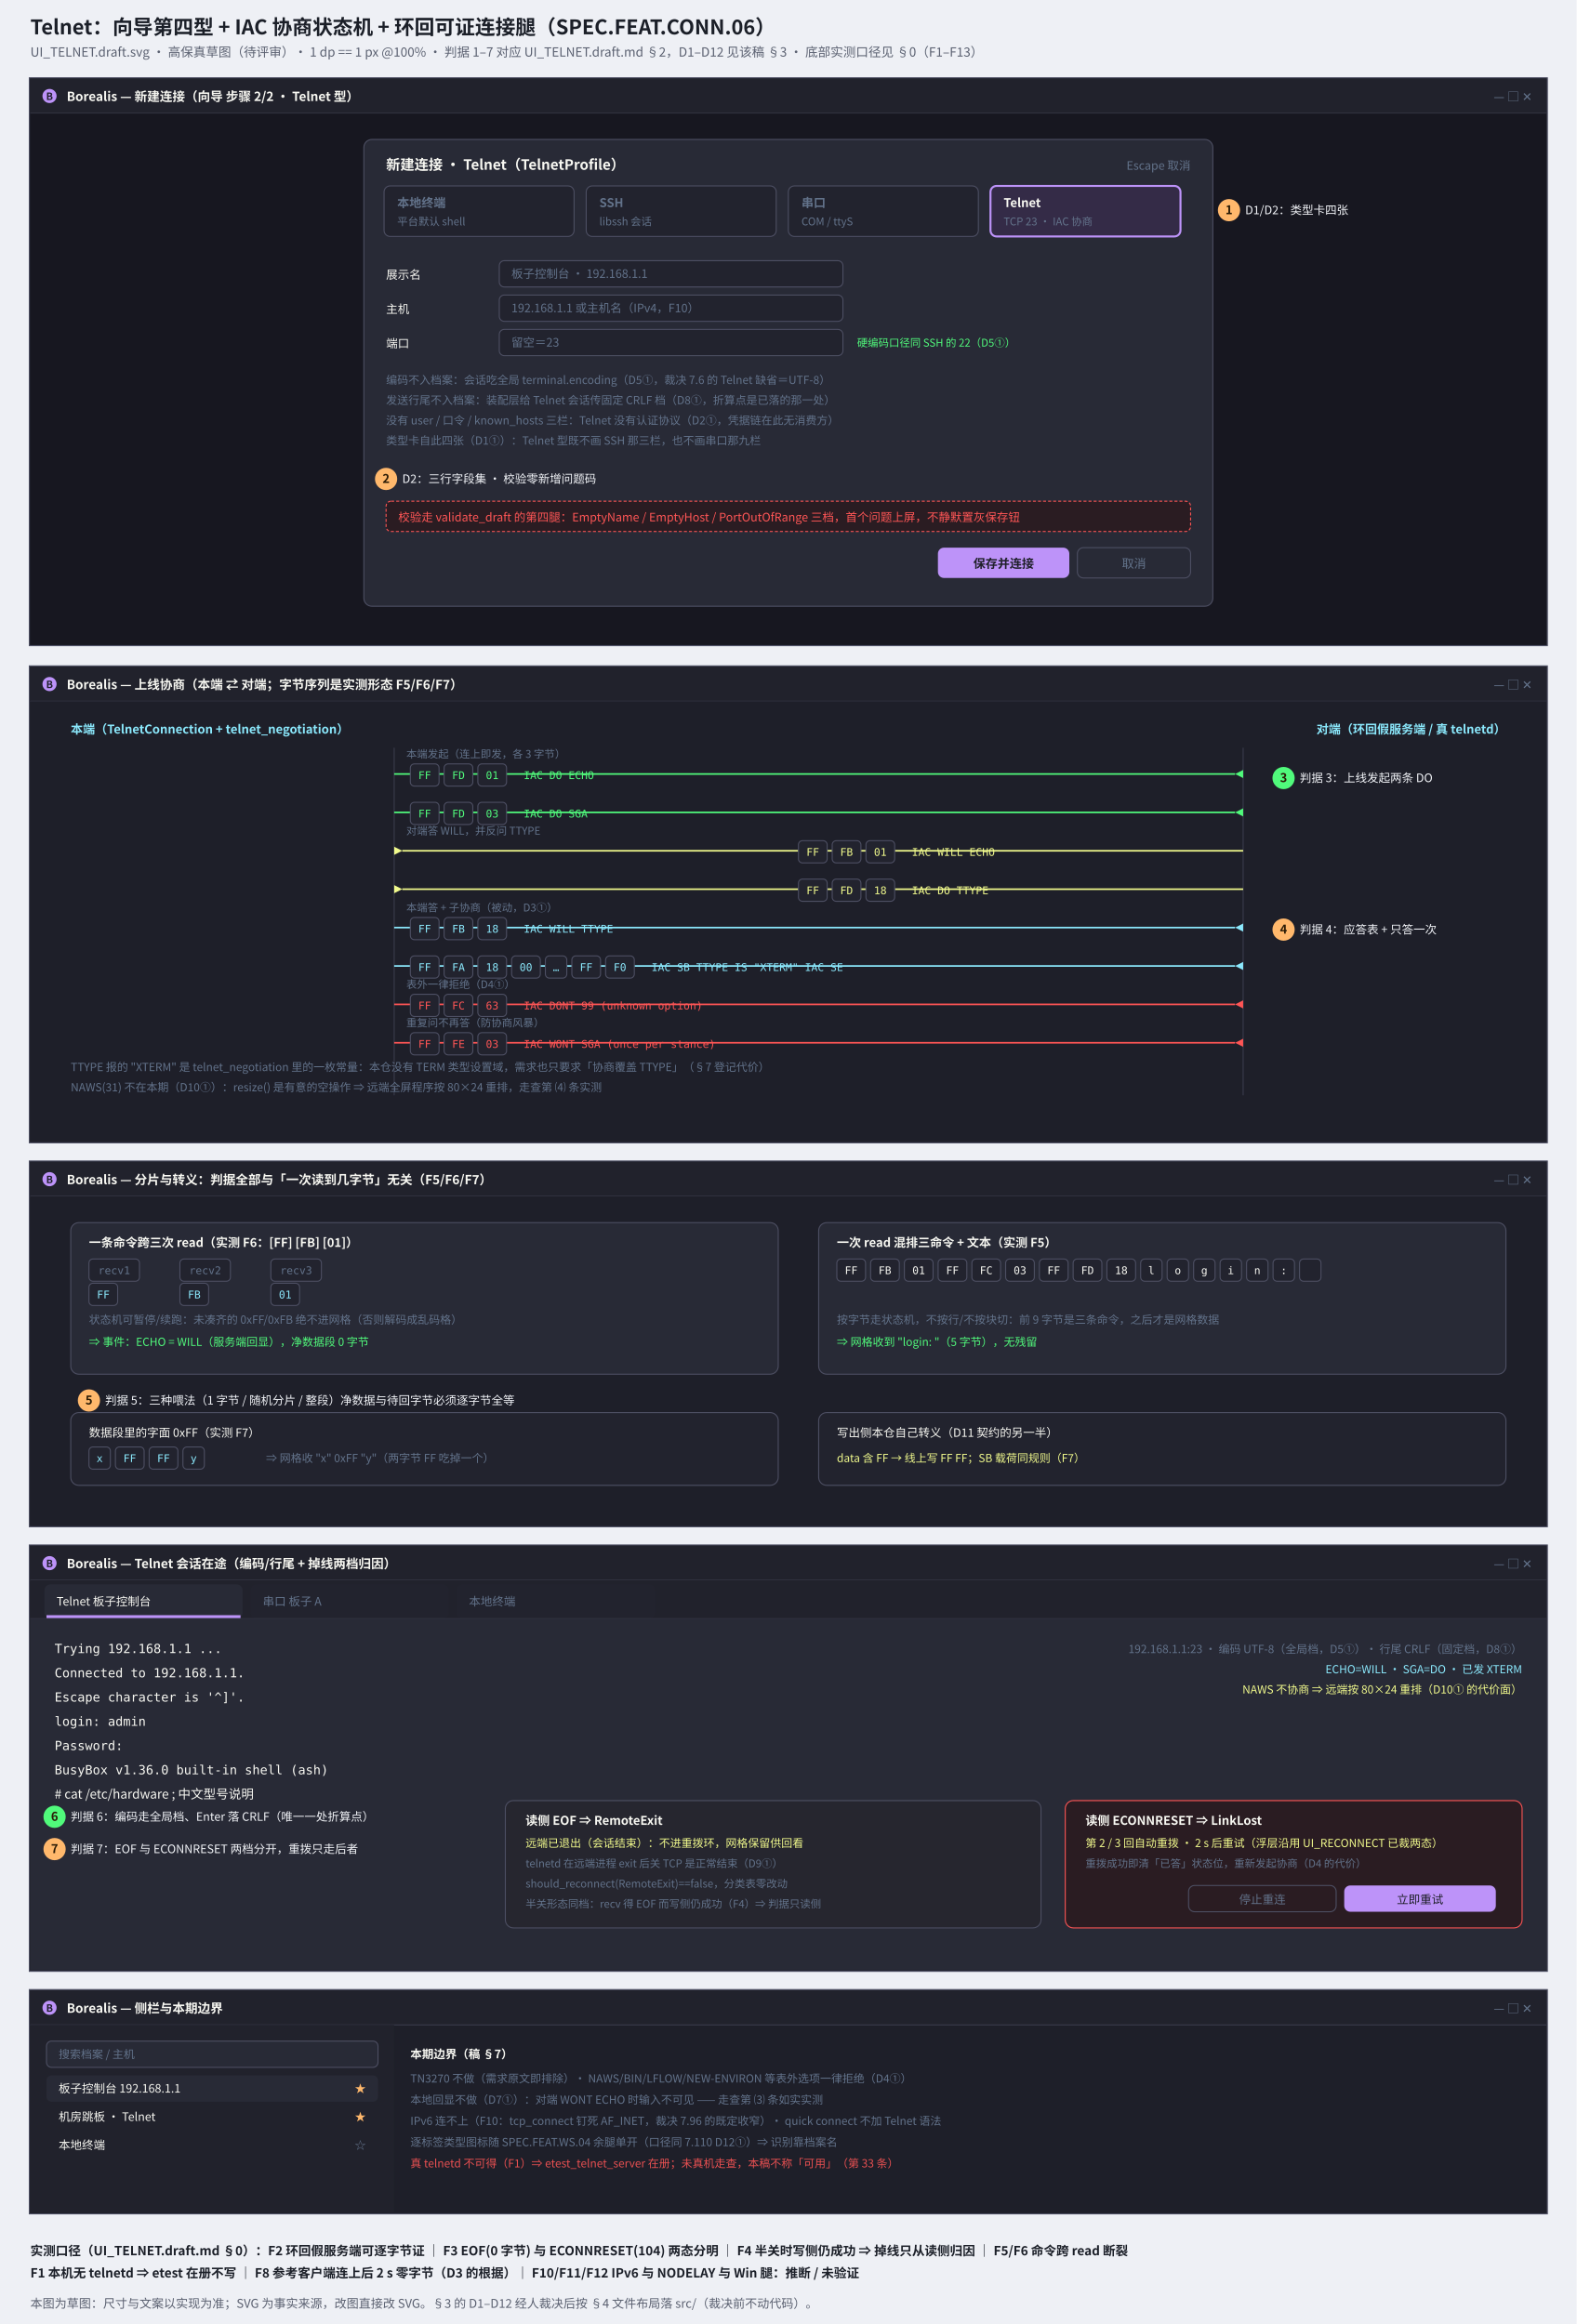
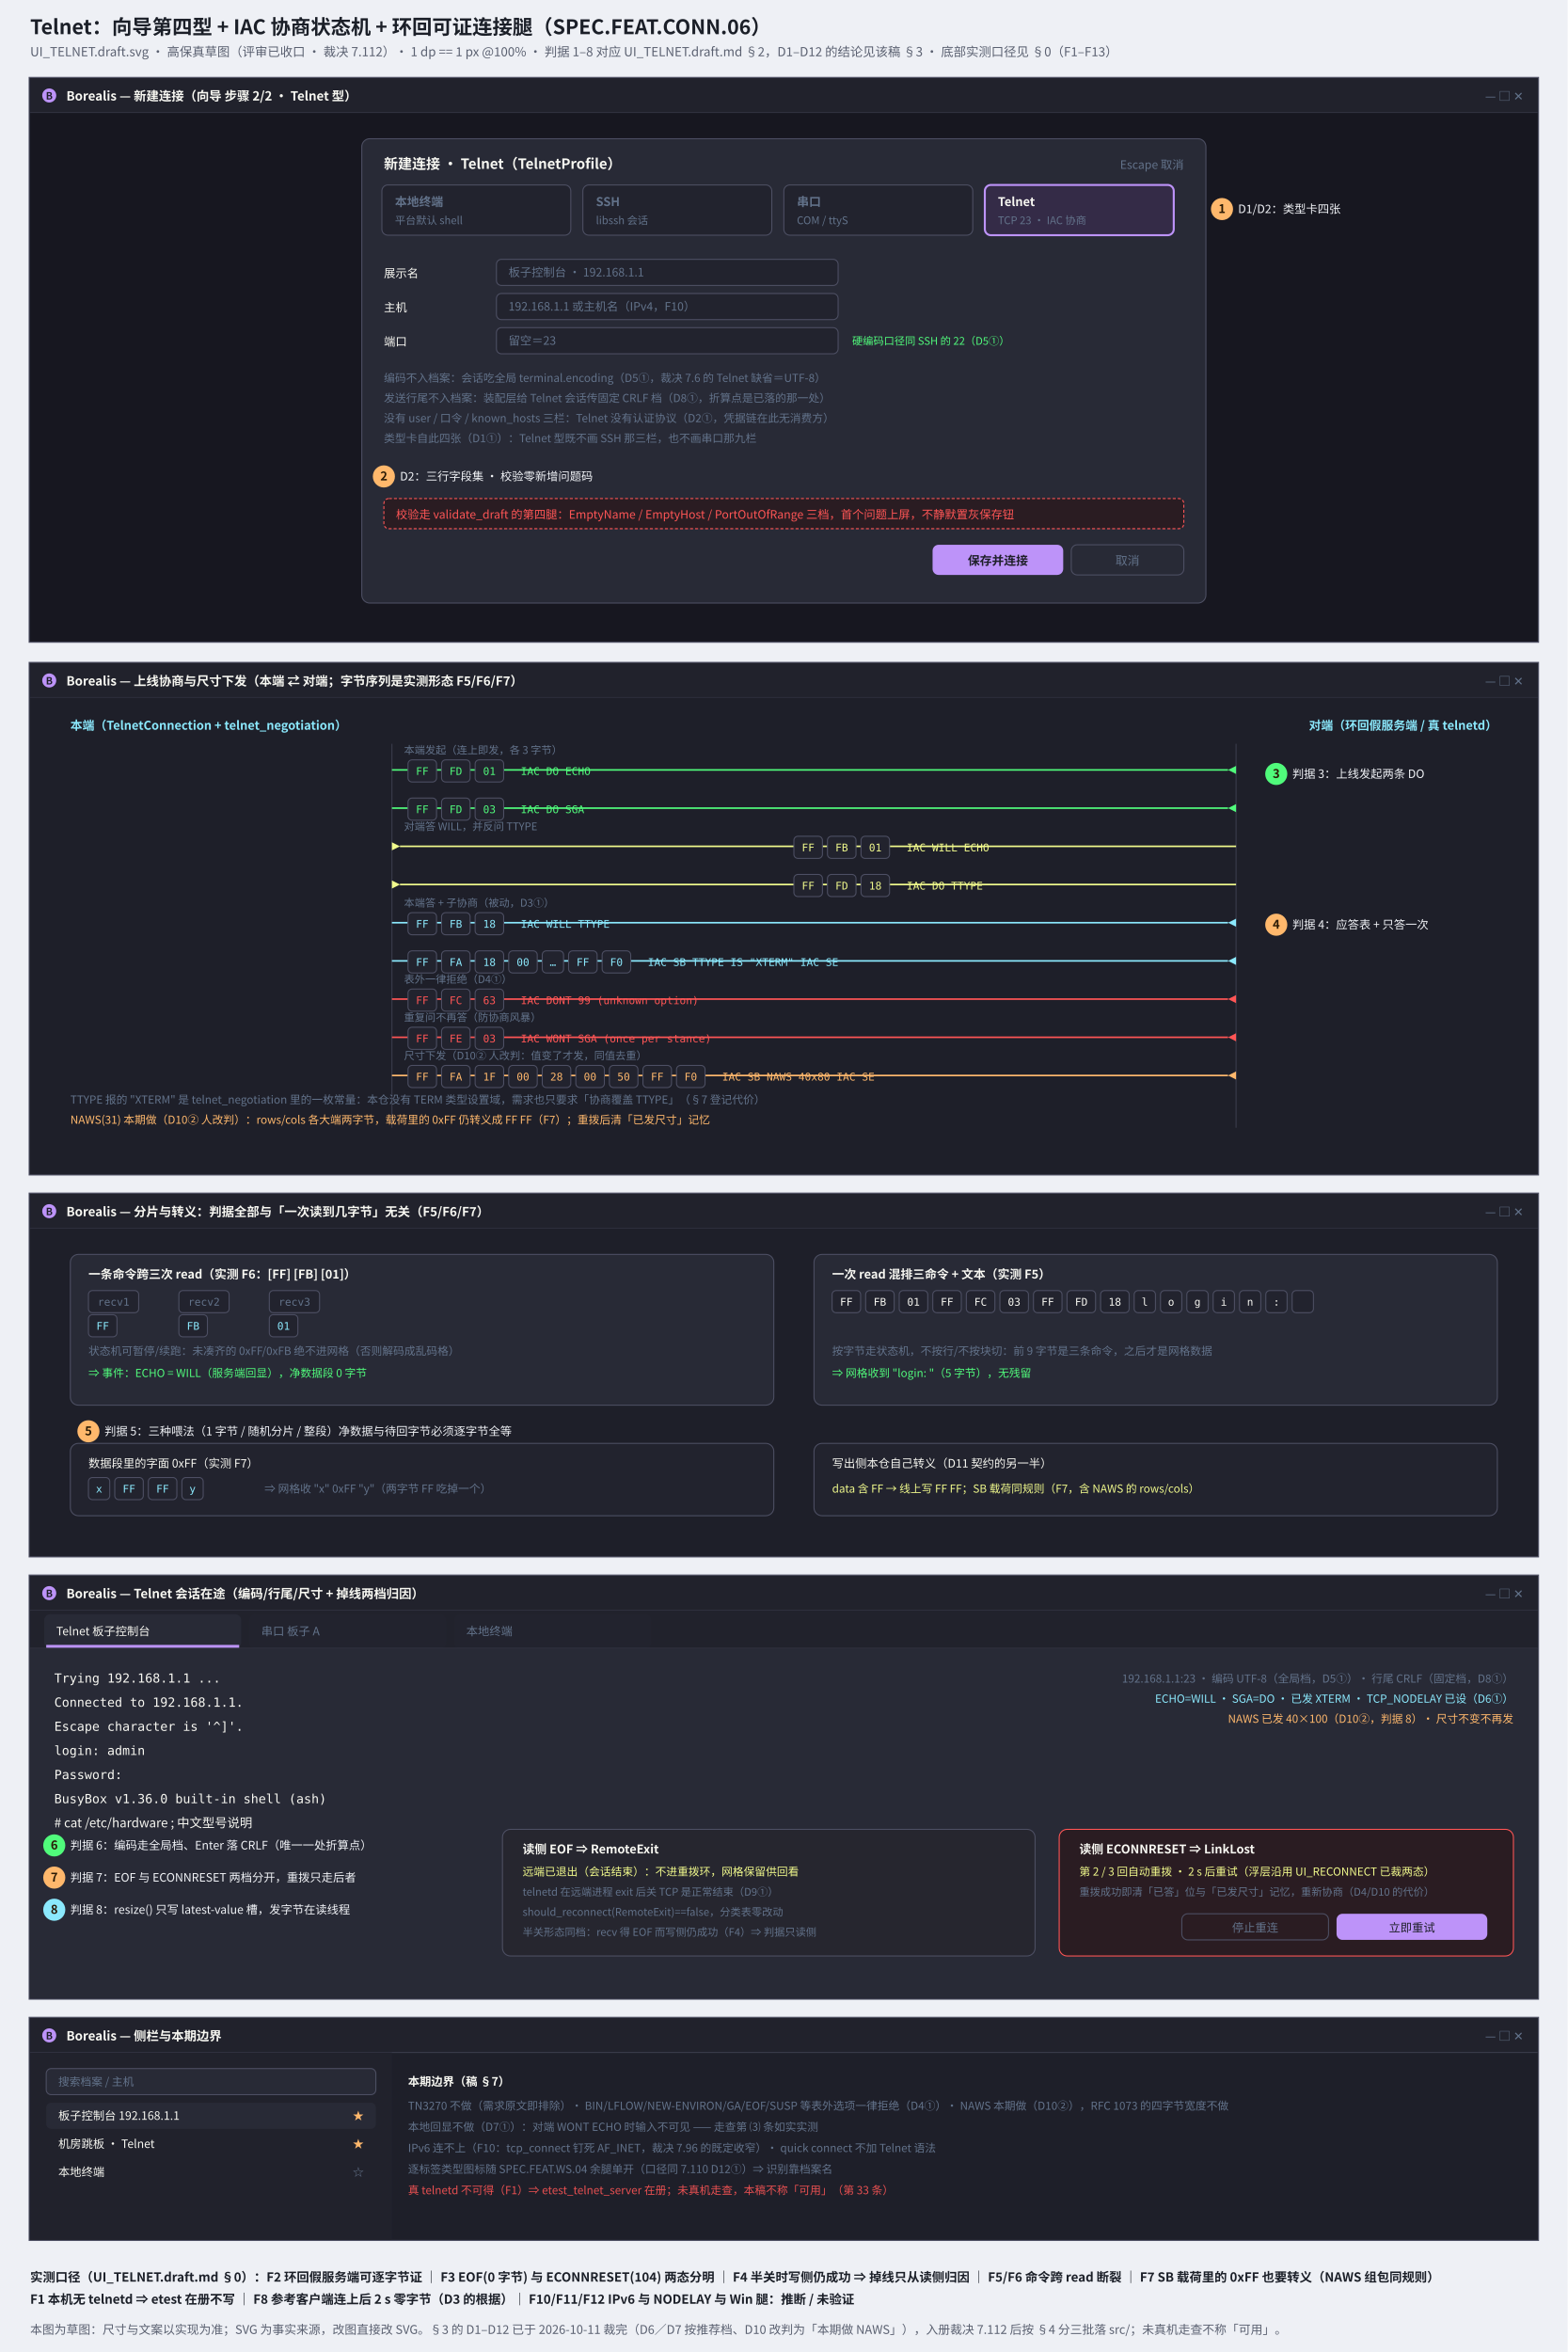
- <svg xmlns="http://www.w3.org/2000/svg" width="1560" height="2300" viewBox="0 0 1560 2300" font-family="'Noto Sans CJK SC',sans-serif">
-   <rect x="0" y="0" width="1560" height="2300" fill="#eef0f5" />
+ <svg xmlns="http://www.w3.org/2000/svg" width="1560" height="2340" viewBox="0 0 1560 2340" font-family="'Noto Sans CJK SC',sans-serif">
+   <rect x="0" y="0" width="1560" height="2340" fill="#eef0f5" />
  <text x="30" y="34" font-size="20" font-weight="700" fill="#1b1f28">Telnet：向导第四型 + IAC 协商状态机 + 环回可证连接腿（SPEC.FEAT.CONN.06）</text>
-   <text x="30" y="56" font-size="12.5" fill="#5a6070">UI_TELNET.draft.svg · 高保真草图（待评审）· 1 dp == 1 px @100% · 判据 1–7 对应 UI_TELNET.draft.md §2，D1–D12 见该稿 §3 · 底部实测口径见 §0（F1–F13）</text>
+   <text x="30" y="56" font-size="12.5" fill="#5a6070">UI_TELNET.draft.svg · 高保真草图（评审已收口 · 裁决 7.112）· 1 dp == 1 px @100% · 判据 1–8 对应 UI_TELNET.draft.md §2，D1–D12 的结论见该稿 §3 · 底部实测口径见 §0（F1–F13）</text>
  <g transform="translate(30,78)">
    <rect x="-1" y="-1" width="1502" height="562" fill="#1E1F29" stroke="#4D4F63" />
    <rect x="0" y="0" width="1500" height="34" fill="#21222C" />
    <circle cx="19" cy="17" r="7" fill="#BD93F9" />
    <text x="19" y="21" font-size="10" fill="#1E1F29" font-weight="700" text-anchor="middle">B</text>
    <text x="36" y="22" font-size="12.5" fill="#F8F8F2" font-weight="600">Borealis — 新建连接（向导 步骤 2/2 · Telnet 型）</text>
    <text x="1486" y="22" font-size="12" fill="#62728A" text-anchor="end">— □ ✕</text>
    <line x1="0" y1="34" x2="1500" y2="34" stroke="#3A3C4C" />
    <rect x="0" y="34" width="1500" height="526" fill="#12131a" opacity="0.6" />
    <rect x="330" y="60" width="840" height="462" rx="8" fill="#282A36" stroke="#4D4F63" />
    <text x="352" y="90" font-size="14" fill="#F8F8F2" font-weight="700">新建连接 · Telnet（TelnetProfile）</text>
    <text x="1148" y="90" font-size="11.5" fill="#62728A" text-anchor="end">Escape 取消</text>
    <rect x="350" y="106" width="188" height="50" rx="6" fill="#22232E" stroke="#4D4F63" stroke-width="1" />
    <text x="363" y="127" font-size="12" fill="#62728A" font-weight="600">本地终端</text>
    <text x="363" y="145" font-size="10.5" fill="#62728A">平台默认 shell</text>
    <rect x="550" y="106" width="188" height="50" rx="6" fill="#22232E" stroke="#4D4F63" stroke-width="1" />
    <text x="563" y="127" font-size="12" fill="#62728A" font-weight="600">SSH</text>
    <text x="563" y="145" font-size="10.5" fill="#62728A">libssh 会话</text>
    <rect x="750" y="106" width="188" height="50" rx="6" fill="#22232E" stroke="#4D4F63" stroke-width="1" />
    <text x="763" y="127" font-size="12" fill="#62728A" font-weight="600">串口</text>
    <text x="763" y="145" font-size="10.5" fill="#62728A">COM / ttyS</text>
    <rect x="950" y="106" width="188" height="50" rx="6" fill="#342B47" stroke="#BD93F9" stroke-width="2" />
    <text x="963" y="127" font-size="12" fill="#F8F8F2" font-weight="600">Telnet</text>
    <text x="963" y="145" font-size="10.5" fill="#62728A">TCP 23 · IAC 协商</text>
    <g transform="translate(1186,130)">
      <circle cx="0" cy="0" r="11" fill="#FFB86C" />
      <text x="0" y="4" font-size="12" fill="#2a1b06" font-weight="700" text-anchor="middle">1</text>
      <text x="16" y="4" font-size="11.5" fill="#f2f4f8">D1/D2：类型卡四张</text>
    </g>
    <g transform="translate(352,180)">
      <text x="0" y="18" font-size="11.5" fill="#F8F8F2">展示名</text>
      <rect x="112" y="0" width="340" height="26" rx="5" fill="#22232E" stroke="#4D4F63" />
      <text x="124" y="17" font-size="11.5" fill="#62728A">板子控制台 · 192.168.1.1</text>
      <text x="0" y="52" font-size="11.5" fill="#F8F8F2">主机</text>
      <rect x="112" y="34" width="340" height="26" rx="5" fill="#22232E" stroke="#4D4F63" />
      <text x="124" y="51" font-size="11.5" fill="#62728A">192.168.1.1 或主机名（IPv4，F10）</text>
      <text x="0" y="86" font-size="11.5" fill="#F8F8F2">端口</text>
      <rect x="112" y="68" width="340" height="26" rx="5" fill="#22232E" stroke="#4D4F63" />
      <text x="124" y="85" font-size="11.5" fill="#62728A">留空＝23</text>
      <text x="466" y="85" font-size="10.5" fill="#50FA7B">硬编码口径同 SSH 的 22（D5①）</text>
      <text x="0" y="122" font-size="11" fill="#62728A">编码不入档案：会话吃全局 terminal.encoding（D5①，裁决 7.6 的 Telnet 缺省＝UTF-8）</text>
      <text x="0" y="142" font-size="11" fill="#62728A">发送行尾不入档案：装配层给 Telnet 会话传固定 CRLF 档（D8①，折算点是已落的那一处）</text>
      <text x="0" y="162" font-size="11" fill="#62728A">没有 user / 口令 / known_hosts 三栏：Telnet 没有认证协议（D2①，凭据链在此无消费方）</text>
      <text x="0" y="182" font-size="11" fill="#62728A">类型卡自此四张（D1①）：Telnet 型既不画 SSH 那三栏，也不画串口那九栏</text>
      <g transform="translate(0,216)">
        <circle cx="0" cy="0" r="11" fill="#FFB86C" />
        <text x="0" y="4" font-size="12" fill="#2a1b06" font-weight="700" text-anchor="middle">2</text>
        <text x="16" y="4" font-size="11.5" fill="#f2f4f8">D2：三行字段集 · 校验零新增问题码</text>
      </g>
    </g>
    <rect x="352" y="418" width="796" height="30" rx="5" fill="#2A1C22" stroke="#FF5555" stroke-dasharray="3 2" />
    <text x="364" y="438" font-size="11.5" fill="#FF5555">校验走 validate_draft 的第四腿：EmptyName / EmptyHost / PortOutOfRange 三档，首个问题上屏，不静默置灰保存钮</text>
    <rect x="898" y="464" width="130" height="30" rx="6" fill="#BD93F9" />
    <text x="963" y="484" font-size="12" fill="#1E1F29" font-weight="700" text-anchor="middle">保存并连接</text>
    <rect x="1036" y="464" width="112" height="30" rx="6" fill="none" stroke="#4D4F63" />
    <text x="1092" y="484" font-size="12" fill="#62728A" text-anchor="middle">取消</text>
  </g>
  <g transform="translate(30,660)">
-     <rect x="-1" y="-1" width="1502" height="472" fill="#1E1F29" stroke="#4D4F63" />
-     <rect x="0" y="0" width="1500" height="34" fill="#21222C" />
-     <circle cx="19" cy="17" r="7" fill="#BD93F9" />
-     <text x="19" y="21" font-size="10" fill="#1E1F29" font-weight="700" text-anchor="middle">B</text>
-     <text x="36" y="22" font-size="12.5" fill="#F8F8F2" font-weight="600">Borealis — 上线协商（本端 ⇄ 对端；字节序列是实测形态 F5/F6/F7）</text>
-     <text x="1486" y="22" font-size="12" fill="#62728A" text-anchor="end">— □ ✕</text>
-     <line x1="0" y1="34" x2="1500" y2="34" stroke="#3A3C4C" />
-     <rect x="0" y="34" width="1500" height="436" fill="#1E1F29" />
+     <rect x="-1" y="-1" width="1502" height="510" fill="#1E1F29" stroke="#4D4F63" />
+     <rect x="0" y="0" width="1500" height="34" fill="#21222C" />
+     <circle cx="19" cy="17" r="7" fill="#BD93F9" />
+     <text x="19" y="21" font-size="10" fill="#1E1F29" font-weight="700" text-anchor="middle">B</text>
+     <text x="36" y="22" font-size="12.5" fill="#F8F8F2" font-weight="600">Borealis — 上线协商与尺寸下发（本端 ⇄ 对端；字节序列是实测形态 F5/F6/F7）</text>
+     <text x="1486" y="22" font-size="12" fill="#62728A" text-anchor="end">— □ ✕</text>
+     <line x1="0" y1="34" x2="1500" y2="34" stroke="#3A3C4C" />
+     <rect x="0" y="34" width="1500" height="474" fill="#1E1F29" />
    <text x="40" y="66" font-size="12" fill="#8BE9FD" font-weight="700">本端（TelnetConnection + telnet_negotiation）</text>
    <text x="1460" y="66" font-size="12" fill="#8BE9FD" font-weight="700" text-anchor="end">对端（环回假服务端 / 真 telnetd）</text>
-     <line x1="360" y1="80" x2="360" y2="424" stroke="#3A3C4C" />
-     <line x1="1200" y1="80" x2="1200" y2="424" stroke="#3A3C4C" />
+     <line x1="360" y1="80" x2="360" y2="462" stroke="#3A3C4C" />
+     <line x1="1200" y1="80" x2="1200" y2="462" stroke="#3A3C4C" />
    <text x="372" y="90" font-size="10.5" fill="#62728A">本端发起（连上即发，各 3 字节）</text>
    <line x1="360" y1="106" x2="1192" y2="106" stroke="#50FA7B" stroke-width="1.6" />
    <path d="M 1192 106 l8 -4 l0 8 z" fill="#50FA7B" />
    <rect x="376" y="96" width="28.4" height="22" rx="4" fill="#22232E" stroke="#4D4F63" />
    <text x="390.2" y="111" font-size="10.5" fill="#50FA7B" text-anchor="middle" font-family="monospace">FF</text>
    <rect x="409.4" y="96" width="28.4" height="22" rx="4" fill="#22232E" stroke="#4D4F63" />
    <text x="423.6" y="111" font-size="10.5" fill="#50FA7B" text-anchor="middle" font-family="monospace">FD</text>
    <rect x="442.8" y="96" width="28.4" height="22" rx="4" fill="#22232E" stroke="#4D4F63" />
    <text x="457" y="111" font-size="10.5" fill="#50FA7B" text-anchor="middle" font-family="monospace">01</text>
    <text x="488.2" y="111" font-size="10.5" fill="#50FA7B" font-family="monospace">IAC DO ECHO</text>
    <line x1="360" y1="144" x2="1192" y2="144" stroke="#50FA7B" stroke-width="1.6" />
    <path d="M 1192 144 l8 -4 l0 8 z" fill="#50FA7B" />
    <rect x="376" y="134" width="28.4" height="22" rx="4" fill="#22232E" stroke="#4D4F63" />
    <text x="390.2" y="149" font-size="10.5" fill="#50FA7B" text-anchor="middle" font-family="monospace">FF</text>
    <rect x="409.4" y="134" width="28.4" height="22" rx="4" fill="#22232E" stroke="#4D4F63" />
    <text x="423.6" y="149" font-size="10.5" fill="#50FA7B" text-anchor="middle" font-family="monospace">FD</text>
    <rect x="442.8" y="134" width="28.4" height="22" rx="4" fill="#22232E" stroke="#4D4F63" />
    <text x="457" y="149" font-size="10.5" fill="#50FA7B" text-anchor="middle" font-family="monospace">03</text>
    <text x="488.2" y="149" font-size="10.5" fill="#50FA7B" font-family="monospace">IAC DO SGA</text>
    <text x="372" y="166" font-size="10.5" fill="#62728A">对端答 WILL，并反问 TTYPE</text>
    <line x1="1200" y1="182" x2="368" y2="182" stroke="#F1FA8C" stroke-width="1.6" />
    <path d="M 368 182 l-8 -4 l0 8 z" fill="#F1FA8C" />
    <rect x="760" y="172" width="28.4" height="22" rx="4" fill="#22232E" stroke="#4D4F63" />
    <text x="774.2" y="187" font-size="10.5" fill="#F1FA8C" text-anchor="middle" font-family="monospace">FF</text>
    <rect x="793.4" y="172" width="28.4" height="22" rx="4" fill="#22232E" stroke="#4D4F63" />
    <text x="807.6" y="187" font-size="10.5" fill="#F1FA8C" text-anchor="middle" font-family="monospace">FB</text>
    <rect x="826.8" y="172" width="28.4" height="22" rx="4" fill="#22232E" stroke="#4D4F63" />
    <text x="841.0" y="187" font-size="10.5" fill="#F1FA8C" text-anchor="middle" font-family="monospace">01</text>
    <text x="872.2" y="187" font-size="10.5" fill="#F1FA8C" font-family="monospace">IAC WILL ECHO</text>
    <line x1="1200" y1="220" x2="368" y2="220" stroke="#F1FA8C" stroke-width="1.6" />
    <path d="M 368 220 l-8 -4 l0 8 z" fill="#F1FA8C" />
    <rect x="760" y="210" width="28.4" height="22" rx="4" fill="#22232E" stroke="#4D4F63" />
    <text x="774.2" y="225" font-size="10.5" fill="#F1FA8C" text-anchor="middle" font-family="monospace">FF</text>
    <rect x="793.4" y="210" width="28.4" height="22" rx="4" fill="#22232E" stroke="#4D4F63" />
    <text x="807.6" y="225" font-size="10.5" fill="#F1FA8C" text-anchor="middle" font-family="monospace">FD</text>
    <rect x="826.8" y="210" width="28.4" height="22" rx="4" fill="#22232E" stroke="#4D4F63" />
    <text x="841.0" y="225" font-size="10.5" fill="#F1FA8C" text-anchor="middle" font-family="monospace">18</text>
    <text x="872.2" y="225" font-size="10.5" fill="#F1FA8C" font-family="monospace">IAC DO TTYPE</text>
    <text x="372" y="242" font-size="10.5" fill="#62728A">本端答 + 子协商（被动，D3①）</text>
    <line x1="360" y1="258" x2="1192" y2="258" stroke="#8BE9FD" stroke-width="1.6" />
    <path d="M 1192 258 l8 -4 l0 8 z" fill="#8BE9FD" />
    <rect x="376" y="248" width="28.4" height="22" rx="4" fill="#22232E" stroke="#4D4F63" />
    <text x="390.2" y="263" font-size="10.5" fill="#8BE9FD" text-anchor="middle" font-family="monospace">FF</text>
    <rect x="409.4" y="248" width="28.4" height="22" rx="4" fill="#22232E" stroke="#4D4F63" />
    <text x="423.6" y="263" font-size="10.5" fill="#8BE9FD" text-anchor="middle" font-family="monospace">FB</text>
    <rect x="442.8" y="248" width="28.4" height="22" rx="4" fill="#22232E" stroke="#4D4F63" />
    <text x="457" y="263" font-size="10.5" fill="#8BE9FD" text-anchor="middle" font-family="monospace">18</text>
    <text x="488.2" y="263" font-size="10.5" fill="#8BE9FD" font-family="monospace">IAC WILL TTYPE</text>
    <line x1="360" y1="296" x2="1192" y2="296" stroke="#8BE9FD" stroke-width="1.6" />
    <path d="M 1192 296 l8 -4 l0 8 z" fill="#8BE9FD" />
    <rect x="376" y="286" width="28.4" height="22" rx="4" fill="#22232E" stroke="#4D4F63" />
    <text x="390.2" y="301" font-size="10.5" fill="#8BE9FD" text-anchor="middle" font-family="monospace">FF</text>
    <rect x="409.4" y="286" width="28.4" height="22" rx="4" fill="#22232E" stroke="#4D4F63" />
    <text x="423.6" y="301" font-size="10.5" fill="#8BE9FD" text-anchor="middle" font-family="monospace">FA</text>
    <rect x="442.8" y="286" width="28.4" height="22" rx="4" fill="#22232E" stroke="#4D4F63" />
    <text x="457" y="301" font-size="10.5" fill="#8BE9FD" text-anchor="middle" font-family="monospace">18</text>
    <rect x="476.2" y="286" width="28.4" height="22" rx="4" fill="#22232E" stroke="#4D4F63" />
    <text x="490.4" y="301" font-size="10.5" fill="#8BE9FD" text-anchor="middle" font-family="monospace">00</text>
    <rect x="509.6" y="286" width="21.2" height="22" rx="4" fill="#22232E" stroke="#4D4F63" />
    <text x="520.2" y="301" font-size="10.5" fill="#8BE9FD" text-anchor="middle" font-family="monospace">…</text>
    <rect x="535.8" y="286" width="28.4" height="22" rx="4" fill="#22232E" stroke="#4D4F63" />
    <text x="550.0" y="301" font-size="10.5" fill="#8BE9FD" text-anchor="middle" font-family="monospace">FF</text>
    <rect x="569.2" y="286" width="28.4" height="22" rx="4" fill="#22232E" stroke="#4D4F63" />
    <text x="583.4" y="301" font-size="10.5" fill="#8BE9FD" text-anchor="middle" font-family="monospace">F0</text>
    <text x="614.6" y="301" font-size="10.5" fill="#8BE9FD" font-family="monospace">IAC SB TTYPE IS "XTERM" IAC SE</text>
    <text x="372" y="318" font-size="10.5" fill="#62728A">表外一律拒绝（D4①）</text>
    <line x1="360" y1="334" x2="1192" y2="334" stroke="#FF5555" stroke-width="1.6" />
    <path d="M 1192 334 l8 -4 l0 8 z" fill="#FF5555" />
    <rect x="376" y="324" width="28.4" height="22" rx="4" fill="#22232E" stroke="#4D4F63" />
    <text x="390.2" y="339" font-size="10.5" fill="#FF5555" text-anchor="middle" font-family="monospace">FF</text>
    <rect x="409.4" y="324" width="28.4" height="22" rx="4" fill="#22232E" stroke="#4D4F63" />
    <text x="423.6" y="339" font-size="10.5" fill="#FF5555" text-anchor="middle" font-family="monospace">FC</text>
    <rect x="442.8" y="324" width="28.4" height="22" rx="4" fill="#22232E" stroke="#4D4F63" />
    <text x="457" y="339" font-size="10.5" fill="#FF5555" text-anchor="middle" font-family="monospace">63</text>
    <text x="488.2" y="339" font-size="10.5" fill="#FF5555" font-family="monospace">IAC DONT 99 (unknown option)</text>
    <text x="372" y="356" font-size="10.5" fill="#62728A">重复问不再答（防协商风暴）</text>
    <line x1="360" y1="372" x2="1192" y2="372" stroke="#FF5555" stroke-width="1.6" />
    <path d="M 1192 372 l8 -4 l0 8 z" fill="#FF5555" />
    <rect x="376" y="362" width="28.4" height="22" rx="4" fill="#22232E" stroke="#4D4F63" />
    <text x="390.2" y="377" font-size="10.5" fill="#FF5555" text-anchor="middle" font-family="monospace">FF</text>
    <rect x="409.4" y="362" width="28.4" height="22" rx="4" fill="#22232E" stroke="#4D4F63" />
    <text x="423.6" y="377" font-size="10.5" fill="#FF5555" text-anchor="middle" font-family="monospace">FE</text>
    <rect x="442.8" y="362" width="28.4" height="22" rx="4" fill="#22232E" stroke="#4D4F63" />
    <text x="457" y="377" font-size="10.5" fill="#FF5555" text-anchor="middle" font-family="monospace">03</text>
    <text x="488.2" y="377" font-size="10.5" fill="#FF5555" font-family="monospace">IAC WONT SGA (once per stance)</text>
-     <text x="40" y="400" font-size="11" fill="#62728A">TTYPE 报的 "XTERM" 是 telnet_negotiation 里的一枚常量：本仓没有 TERM 类型设置域，需求也只要求「协商覆盖 TTYPE」（§7 登记代价）</text>
-     <text x="40" y="420" font-size="11" fill="#62728A">NAWS(31) 不在本期（D10①）：resize() 是有意的空操作 ⇒ 远端全屏程序按 80×24 重排，走查第 ⑷ 条实测</text>
+     <text x="372" y="394" font-size="10.5" fill="#62728A">尺寸下发（D10② 人改判：值变了才发，同值去重）</text>
+     <line x1="360" y1="410" x2="1192" y2="410" stroke="#FFB86C" stroke-width="1.6" />
+     <path d="M 1192 410 l8 -4 l0 8 z" fill="#FFB86C" />
+     <rect x="376" y="400" width="28.4" height="22" rx="4" fill="#22232E" stroke="#4D4F63" />
+     <text x="390.2" y="415" font-size="10.5" fill="#FFB86C" text-anchor="middle" font-family="monospace">FF</text>
+     <rect x="409.4" y="400" width="28.4" height="22" rx="4" fill="#22232E" stroke="#4D4F63" />
+     <text x="423.6" y="415" font-size="10.5" fill="#FFB86C" text-anchor="middle" font-family="monospace">FA</text>
+     <rect x="442.8" y="400" width="28.4" height="22" rx="4" fill="#22232E" stroke="#4D4F63" />
+     <text x="457" y="415" font-size="10.5" fill="#FFB86C" text-anchor="middle" font-family="monospace">1F</text>
+     <rect x="476.2" y="400" width="28.4" height="22" rx="4" fill="#22232E" stroke="#4D4F63" />
+     <text x="490.4" y="415" font-size="10.5" fill="#FFB86C" text-anchor="middle" font-family="monospace">00</text>
+     <rect x="509.6" y="400" width="28.4" height="22" rx="4" fill="#22232E" stroke="#4D4F63" />
+     <text x="523.8" y="415" font-size="10.5" fill="#FFB86C" text-anchor="middle" font-family="monospace">28</text>
+     <rect x="543" y="400" width="28.4" height="22" rx="4" fill="#22232E" stroke="#4D4F63" />
+     <text x="557.2" y="415" font-size="10.5" fill="#FFB86C" text-anchor="middle" font-family="monospace">00</text>
+     <rect x="576.4" y="400" width="28.4" height="22" rx="4" fill="#22232E" stroke="#4D4F63" />
+     <text x="590.6" y="415" font-size="10.5" fill="#FFB86C" text-anchor="middle" font-family="monospace">50</text>
+     <rect x="609.8" y="400" width="28.4" height="22" rx="4" fill="#22232E" stroke="#4D4F63" />
+     <text x="624" y="415" font-size="10.5" fill="#FFB86C" text-anchor="middle" font-family="monospace">FF</text>
+     <rect x="643.2" y="400" width="28.4" height="22" rx="4" fill="#22232E" stroke="#4D4F63" />
+     <text x="657.4" y="415" font-size="10.5" fill="#FFB86C" text-anchor="middle" font-family="monospace">F0</text>
+     <text x="688.6" y="415" font-size="10.5" fill="#FFB86C" font-family="monospace">IAC SB NAWS 40x80 IAC SE</text>
+     <text x="40" y="438" font-size="11" fill="#62728A">TTYPE 报的 "XTERM" 是 telnet_negotiation 里的一枚常量：本仓没有 TERM 类型设置域，需求也只要求「协商覆盖 TTYPE」（§7 登记代价）</text>
+     <text x="40" y="458" font-size="11" fill="#FFB86C">NAWS(31) 本期做（D10② 人改判）：rows/cols 各大端两字节，载荷里的 0xFF 仍转义成 FF FF（F7）；重拨后清「已发尺寸」记忆</text>
    <g transform="translate(1240,110)">
      <circle cx="0" cy="0" r="11" fill="#50FA7B" />
      <text x="0" y="4" font-size="12" fill="#2a1b06" font-weight="700" text-anchor="middle">3</text>
      <text x="16" y="4" font-size="11.5" fill="#f2f4f8">判据 3：上线发起两条 DO</text>
    </g>
    <g transform="translate(1240,260)">
      <circle cx="0" cy="0" r="11" fill="#FFB86C" />
      <text x="0" y="4" font-size="12" fill="#2a1b06" font-weight="700" text-anchor="middle">4</text>
      <text x="16" y="4" font-size="11.5" fill="#f2f4f8">判据 4：应答表 + 只答一次</text>
    </g>
  </g>
-   <g transform="translate(30,1150)">
+   <g transform="translate(30,1188)">
    <rect x="-1" y="-1" width="1502" height="362" fill="#1E1F29" stroke="#4D4F63" />
    <rect x="0" y="0" width="1500" height="34" fill="#21222C" />
    <circle cx="19" cy="17" r="7" fill="#BD93F9" />
    <text x="19" y="21" font-size="10" fill="#1E1F29" font-weight="700" text-anchor="middle">B</text>
    <text x="36" y="22" font-size="12.5" fill="#F8F8F2" font-weight="600">Borealis — 分片与转义：判据全部与「一次读到几字节」无关（F5/F6/F7）</text>
    <text x="1486" y="22" font-size="12" fill="#62728A" text-anchor="end">— □ ✕</text>
    <line x1="0" y1="34" x2="1500" y2="34" stroke="#3A3C4C" />
    <rect x="0" y="34" width="1500" height="326" fill="#1E1F29" />
    <rect x="40" y="60" width="700" height="150" rx="8" fill="#282A36" stroke="#4D4F63" />
    <text x="58" y="84" font-size="12" fill="#F8F8F2" font-weight="700">一条命令跨三次 read（实测 F6：[FF] [FB] [01]）</text>
    <rect x="58" y="96" width="50.0" height="22" rx="4" fill="#22232E" stroke="#4D4F63" />
    <text x="83.0" y="111" font-size="10.5" fill="#62728A" text-anchor="middle" font-family="monospace">recv1</text>
    <rect x="58" y="120" width="28.4" height="22" rx="4" fill="#22232E" stroke="#4D4F63" />
    <text x="72.2" y="135" font-size="10.5" fill="#8BE9FD" text-anchor="middle" font-family="monospace">FF</text>
    <rect x="148" y="96" width="50.0" height="22" rx="4" fill="#22232E" stroke="#4D4F63" />
    <text x="173.0" y="111" font-size="10.5" fill="#62728A" text-anchor="middle" font-family="monospace">recv2</text>
    <rect x="148" y="120" width="28.4" height="22" rx="4" fill="#22232E" stroke="#4D4F63" />
    <text x="162.2" y="135" font-size="10.5" fill="#8BE9FD" text-anchor="middle" font-family="monospace">FB</text>
    <rect x="238" y="96" width="50.0" height="22" rx="4" fill="#22232E" stroke="#4D4F63" />
    <text x="263.0" y="111" font-size="10.5" fill="#62728A" text-anchor="middle" font-family="monospace">recv3</text>
    <rect x="238" y="120" width="28.4" height="22" rx="4" fill="#22232E" stroke="#4D4F63" />
    <text x="252.2" y="135" font-size="10.5" fill="#8BE9FD" text-anchor="middle" font-family="monospace">01</text>
    <text x="58" y="160" font-size="11" fill="#62728A">状态机可暂停/续跑：未凑齐的 0xFF/0xFB 绝不进网格（否则解码成乱码格）</text>
    <text x="58" y="182" font-size="11" fill="#50FA7B">⇒ 事件：ECHO = WILL（服务端回显），净数据段 0 字节</text>
    <rect x="780" y="60" width="680" height="150" rx="8" fill="#282A36" stroke="#4D4F63" />
    <text x="798" y="84" font-size="12" fill="#F8F8F2" font-weight="700">一次 read 混排三命令 + 文本（实测 F5）</text>
    <rect x="798" y="96" width="28.4" height="22" rx="4" fill="#22232E" stroke="#4D4F63" />
    <text x="812.2" y="111" font-size="10.5" fill="#F8F8F2" text-anchor="middle" font-family="monospace">FF</text>
    <rect x="831.4" y="96" width="28.4" height="22" rx="4" fill="#22232E" stroke="#4D4F63" />
    <text x="845.6" y="111" font-size="10.5" fill="#F8F8F2" text-anchor="middle" font-family="monospace">FB</text>
    <rect x="864.8" y="96" width="28.4" height="22" rx="4" fill="#22232E" stroke="#4D4F63" />
    <text x="879.0" y="111" font-size="10.5" fill="#F8F8F2" text-anchor="middle" font-family="monospace">01</text>
    <rect x="898.2" y="96" width="28.4" height="22" rx="4" fill="#22232E" stroke="#4D4F63" />
    <text x="912.4" y="111" font-size="10.5" fill="#F8F8F2" text-anchor="middle" font-family="monospace">FF</text>
    <rect x="931.6" y="96" width="28.4" height="22" rx="4" fill="#22232E" stroke="#4D4F63" />
    <text x="945.8" y="111" font-size="10.5" fill="#F8F8F2" text-anchor="middle" font-family="monospace">FC</text>
    <rect x="965" y="96" width="28.4" height="22" rx="4" fill="#22232E" stroke="#4D4F63" />
    <text x="979.2" y="111" font-size="10.5" fill="#F8F8F2" text-anchor="middle" font-family="monospace">03</text>
    <rect x="998.4" y="96" width="28.4" height="22" rx="4" fill="#22232E" stroke="#4D4F63" />
    <text x="1012.6" y="111" font-size="10.5" fill="#F8F8F2" text-anchor="middle" font-family="monospace">FF</text>
    <rect x="1031.8" y="96" width="28.4" height="22" rx="4" fill="#22232E" stroke="#4D4F63" />
    <text x="1046.0" y="111" font-size="10.5" fill="#F8F8F2" text-anchor="middle" font-family="monospace">FD</text>
    <rect x="1065.2" y="96" width="28.4" height="22" rx="4" fill="#22232E" stroke="#4D4F63" />
    <text x="1079.4" y="111" font-size="10.5" fill="#F8F8F2" text-anchor="middle" font-family="monospace">18</text>
    <rect x="1098.6" y="96" width="21.2" height="22" rx="4" fill="#22232E" stroke="#4D4F63" />
    <text x="1109.2" y="111" font-size="10.5" fill="#F8F8F2" text-anchor="middle" font-family="monospace">l</text>
    <rect x="1124.8" y="96" width="21.2" height="22" rx="4" fill="#22232E" stroke="#4D4F63" />
    <text x="1135.4" y="111" font-size="10.5" fill="#F8F8F2" text-anchor="middle" font-family="monospace">o</text>
    <rect x="1151" y="96" width="21.2" height="22" rx="4" fill="#22232E" stroke="#4D4F63" />
    <text x="1161.6" y="111" font-size="10.5" fill="#F8F8F2" text-anchor="middle" font-family="monospace">g</text>
    <rect x="1177.2" y="96" width="21.2" height="22" rx="4" fill="#22232E" stroke="#4D4F63" />
    <text x="1187.8" y="111" font-size="10.5" fill="#F8F8F2" text-anchor="middle" font-family="monospace">i</text>
    <rect x="1203.4" y="96" width="21.2" height="22" rx="4" fill="#22232E" stroke="#4D4F63" />
    <text x="1214" y="111" font-size="10.5" fill="#F8F8F2" text-anchor="middle" font-family="monospace">n</text>
    <rect x="1229.6" y="96" width="21.2" height="22" rx="4" fill="#22232E" stroke="#4D4F63" />
    <text x="1240.2" y="111" font-size="10.5" fill="#F8F8F2" text-anchor="middle" font-family="monospace">:</text>
    <rect x="1255.8" y="96" width="21.2" height="22" rx="4" fill="#22232E" stroke="#4D4F63" />
    <text x="1266.4" y="111" font-size="10.5" fill="#F8F8F2" text-anchor="middle" font-family="monospace"> </text>
    <text x="798" y="160" font-size="11" fill="#62728A">按字节走状态机，不按行/不按块切：前 9 字节是三条命令，之后才是网格数据</text>
    <text x="798" y="182" font-size="11" fill="#50FA7B">⇒ 网格收到 "login: "（5 字节），无残留</text>
    <g transform="translate(58,236)">
      <circle cx="0" cy="0" r="11" fill="#FFB86C" />
      <text x="0" y="4" font-size="12" fill="#2a1b06" font-weight="700" text-anchor="middle">5</text>
      <text x="16" y="4" font-size="11.5" fill="#f2f4f8">判据 5：三种喂法（1 字节 / 随机分片 / 整段）净数据与待回字节必须逐字节全等</text>
    </g>
    <rect x="40" y="248" width="700" height="72" rx="8" fill="#22232E" stroke="#4D4F63" />
    <text x="58" y="272" font-size="11.5" fill="#F8F8F2">数据段里的字面 0xFF（实测 F7）</text>
    <rect x="58" y="282" width="21.2" height="22" rx="4" fill="#22232E" stroke="#4D4F63" />
    <text x="68.6" y="297" font-size="10.5" fill="#8BE9FD" text-anchor="middle" font-family="monospace">x</text>
    <rect x="84.2" y="282" width="28.4" height="22" rx="4" fill="#22232E" stroke="#4D4F63" />
    <text x="98.4" y="297" font-size="10.5" fill="#8BE9FD" text-anchor="middle" font-family="monospace">FF</text>
    <rect x="117.6" y="282" width="28.4" height="22" rx="4" fill="#22232E" stroke="#4D4F63" />
    <text x="131.8" y="297" font-size="10.5" fill="#8BE9FD" text-anchor="middle" font-family="monospace">FF</text>
    <rect x="151.0" y="282" width="21.2" height="22" rx="4" fill="#22232E" stroke="#4D4F63" />
    <text x="161.6" y="297" font-size="10.5" fill="#8BE9FD" text-anchor="middle" font-family="monospace">y</text>
    <text x="233.2" y="297" font-size="11" fill="#62728A">⇒ 网格收 "x" 0xFF "y"（两字节 FF 吃掉一个）</text>
    <rect x="780" y="248" width="680" height="72" rx="8" fill="#22232E" stroke="#4D4F63" />
    <text x="798" y="272" font-size="11.5" fill="#F8F8F2">写出侧本仓自己转义（D11 契约的另一半）</text>
-     <text x="798" y="297" font-size="11" fill="#F1FA8C">data 含 FF → 线上写 FF FF；SB 载荷同规则（F7）</text>
-   </g>
-   <g transform="translate(30,1530)">
+     <text x="798" y="297" font-size="11" fill="#F1FA8C">data 含 FF → 线上写 FF FF；SB 载荷同规则（F7，含 NAWS 的 rows/cols）</text>
+   </g>
+   <g transform="translate(30,1568)">
    <rect x="-1" y="-1" width="1502" height="422" fill="#1E1F29" stroke="#4D4F63" />
    <rect x="0" y="0" width="1500" height="34" fill="#21222C" />
    <circle cx="19" cy="17" r="7" fill="#BD93F9" />
    <text x="19" y="21" font-size="10" fill="#1E1F29" font-weight="700" text-anchor="middle">B</text>
-     <text x="36" y="22" font-size="12.5" fill="#F8F8F2" font-weight="600">Borealis — Telnet 会话在途（编码/行尾 + 掉线两档归因）</text>
+     <text x="36" y="22" font-size="12.5" fill="#F8F8F2" font-weight="600">Borealis — Telnet 会话在途（编码/行尾/尺寸 + 掉线两档归因）</text>
    <text x="1486" y="22" font-size="12" fill="#62728A" text-anchor="end">— □ ✕</text>
    <line x1="0" y1="34" x2="1500" y2="34" stroke="#3A3C4C" />
    <rect x="0" y="34" width="1500" height="38" fill="#21222C" />
    <rect x="14" y="38" width="196" height="34" rx="6" fill="#282A36" />
    <line x1="16" y1="70" x2="208" y2="70" stroke="#BD93F9" stroke-width="3" />
    <text x="26" y="59" font-size="11.5" fill="#F8F8F2">Telnet 板子控制台</text>
    <rect x="218" y="38" width="196" height="34" rx="6" fill="#22232E" />
    <text x="230" y="59" font-size="11.5" fill="#62728A">串口 板子 A</text>
    <rect x="422" y="38" width="196" height="34" rx="6" fill="#22232E" />
    <text x="434" y="59" font-size="11.5" fill="#62728A">本地终端</text>
    <line x1="0" y1="72" x2="1500" y2="72" stroke="#3A3C4C" />
    <rect x="0" y="72" width="1500" height="348" fill="#282A36" />
    <text x="24" y="106" font-size="12.5" fill="#F8F8F2" font-family="monospace">Trying 192.168.1.1 ...</text>
    <text x="24" y="130" font-size="12.5" fill="#F8F8F2" font-family="monospace">Connected to 192.168.1.1.</text>
    <text x="24" y="154" font-size="12.5" fill="#F8F8F2" font-family="monospace">Escape character is '^]'.</text>
    <text x="24" y="178" font-size="12.5" fill="#F8F8F2" font-family="monospace">login: admin</text>
    <text x="24" y="202" font-size="12.5" fill="#F8F8F2" font-family="monospace">Password: </text>
    <text x="24" y="226" font-size="12.5" fill="#F8F8F2" font-family="monospace">BusyBox v1.36.0 built-in shell (ash)</text>
    <text x="24" y="250" font-size="12.5" fill="#F8F8F2"># cat /etc/hardware ; 中文型号说明</text>
    <text x="24" y="274" font-size="12.5" fill="#F8F8F2" font-family="monospace"># </text>
    <text x="1476" y="106" font-size="11" fill="#62728A" text-anchor="end">192.168.1.1:23 · 编码 UTF-8（全局档，D5①）· 行尾 CRLF（固定档，D8①）</text>
-     <text x="1476" y="126" font-size="11" fill="#8BE9FD" text-anchor="end">ECHO=WILL · SGA=DO · 已发 XTERM</text>
-     <text x="1476" y="146" font-size="11" fill="#F1FA8C" text-anchor="end">NAWS 不协商 ⇒ 远端按 80×24 重排（D10① 的代价面）</text>
+     <text x="1476" y="126" font-size="11" fill="#8BE9FD" text-anchor="end">ECHO=WILL · SGA=DO · 已发 XTERM · TCP_NODELAY 已设（D6①）</text>
+     <text x="1476" y="146" font-size="11" fill="#FFB86C" text-anchor="end">NAWS 已发 40×100（D10②，判据 8）· 尺寸不变不再发</text>
    <rect x="470" y="252" width="530" height="126" rx="8" fill="#26262F" stroke="#4D4F63" />
    <text x="490" y="276" font-size="12" fill="#F8F8F2" font-weight="700">读侧 EOF ⇒ RemoteExit</text>
    <text x="490" y="298" font-size="11" fill="#F1FA8C">远端已退出（会话结束）：不进重拨环，网格保留供回看</text>
    <text x="490" y="318" font-size="10.5" fill="#62728A">telnetd 在远端进程 exit 后关 TCP 是正常结束（D9①）</text>
    <text x="490" y="338" font-size="10.5" fill="#62728A">should_reconnect(RemoteExit)==false，分类表零改动</text>
    <text x="490" y="358" font-size="10.5" fill="#62728A">半关形态同档：recv 得 EOF 而写侧仍成功（F4）⇒ 判据只读侧</text>
    <rect x="1024" y="252" width="452" height="126" rx="8" fill="#2A1C22" stroke="#FF5555" />
    <text x="1044" y="276" font-size="12" fill="#F8F8F2" font-weight="700">读侧 ECONNRESET ⇒ LinkLost</text>
    <text x="1044" y="298" font-size="11" fill="#F1FA8C">第 2 / 3 回自动重拨 · 2 s 后重试（浮层沿用 UI_RECONNECT 已裁两态）</text>
-     <text x="1044" y="318" font-size="10.5" fill="#62728A">重拨成功即清「已答」状态位，重新发起协商（D4 的代价）</text>
+     <text x="1044" y="318" font-size="10.5" fill="#62728A">重拨成功即清「已答」位与「已发尺寸」记忆，重新协商（D4/D10 的代价）</text>
    <rect x="1300" y="336" width="150" height="26" rx="6" fill="#BD93F9" />
    <text x="1375" y="354" font-size="11.5" fill="#1E1F29" text-anchor="middle">立即重试</text>
    <rect x="1146" y="336" width="146" height="26" rx="6" fill="none" stroke="#4D4F63" />
    <text x="1219" y="354" font-size="11.5" fill="#62728A" text-anchor="middle">停止重连</text>
    <g transform="translate(24,268)">
      <circle cx="0" cy="0" r="11" fill="#50FA7B" />
      <text x="0" y="4" font-size="12" fill="#2a1b06" font-weight="700" text-anchor="middle">6</text>
      <text x="16" y="4" font-size="11.5" fill="#f2f4f8">判据 6：编码走全局档、Enter 落 CRLF（唯一一处折算点）</text>
    </g>
    <g transform="translate(24,300)">
      <circle cx="0" cy="0" r="11" fill="#FFB86C" />
      <text x="0" y="4" font-size="12" fill="#2a1b06" font-weight="700" text-anchor="middle">7</text>
      <text x="16" y="4" font-size="11.5" fill="#f2f4f8">判据 7：EOF 与 ECONNRESET 两档分开，重拨只走后者</text>
    </g>
-   </g>
-   <g transform="translate(30,1970)">
+     <g transform="translate(24,332)">
+       <circle cx="0" cy="0" r="11" fill="#8BE9FD" />
+       <text x="0" y="4" font-size="12" fill="#2a1b06" font-weight="700" text-anchor="middle">8</text>
+       <text x="16" y="4" font-size="11.5" fill="#f2f4f8">判据 8：resize() 只写 latest-value 槽，发字节在读线程</text>
+     </g>
+   </g>
+   <g transform="translate(30,2008)">
    <rect x="-1" y="-1" width="1502" height="222" fill="#1E1F29" stroke="#4D4F63" />
    <rect x="0" y="0" width="1500" height="34" fill="#21222C" />
    <circle cx="19" cy="17" r="7" fill="#BD93F9" />
    <text x="19" y="21" font-size="10" fill="#1E1F29" font-weight="700" text-anchor="middle">B</text>
    <text x="36" y="22" font-size="12.5" fill="#F8F8F2" font-weight="600">Borealis — 侧栏与本期边界</text>
    <text x="1486" y="22" font-size="12" fill="#62728A" text-anchor="end">— □ ✕</text>
    <line x1="0" y1="34" x2="1500" y2="34" stroke="#3A3C4C" />
    <rect x="0" y="34" width="360" height="186" fill="#21222C" />
    <rect x="16" y="50" width="328" height="26" rx="5" fill="#282A36" stroke="#4D4F63" />
    <text x="28" y="67" font-size="11" fill="#62728A">搜索档案 / 主机</text>
    <rect x="16" y="84" width="328" height="26" rx="5" fill="#282A36" />
    <text x="28" y="101" font-size="11.5" fill="#F8F8F2">板子控制台 192.168.1.1</text>
    <text x="332" y="101" font-size="11" fill="#FFB86C" text-anchor="end">★</text>
    <rect x="16" y="112" width="328" height="26" rx="5" fill="#21222C" />
    <text x="28" y="129" font-size="11.5" fill="#F8F8F2">机房跳板 · Telnet</text>
    <text x="332" y="129" font-size="11" fill="#FFB86C" text-anchor="end">★</text>
    <rect x="16" y="140" width="328" height="26" rx="5" fill="#21222C" />
    <text x="28" y="157" font-size="11.5" fill="#F8F8F2">本地终端</text>
    <text x="332" y="157" font-size="11" fill="#62728A" text-anchor="end">☆</text>
    <text x="376" y="67" font-size="11.5" fill="#F8F8F2" font-weight="600">本期边界（稿 §7）</text>
-     <text x="376" y="91" font-size="11" fill="#62728A">TN3270 不做（需求原文即排除）· NAWS/BIN/LFLOW/NEW-ENVIRON 等表外选项一律拒绝（D4①）</text>
+     <text x="376" y="91" font-size="11" fill="#62728A">TN3270 不做（需求原文即排除）· BIN/LFLOW/NEW-ENVIRON/GA/EOF/SUSP 等表外选项一律拒绝（D4①）· NAWS 本期做（D10②），RFC 1073 的四字节宽度不做</text>
    <text x="376" y="112" font-size="11" fill="#62728A">本地回显不做（D7①）：对端 WONT ECHO 时输入不可见 —— 走查第 ⑶ 条如实实测</text>
    <text x="376" y="133" font-size="11" fill="#62728A">IPv6 连不上（F10：tcp_connect 钉死 AF_INET，裁决 7.96 的既定收窄）· quick connect 不加 Telnet 语法</text>
    <text x="376" y="154" font-size="11" fill="#62728A">逐标签类型图标随 SPEC.FEAT.WS.04 余腿单开（口径同 7.110 D12①）⇒ 识别靠档案名</text>
    <text x="376" y="175" font-size="11" fill="#FF5555" opacity="0.9">真 telnetd 不可得（F1）⇒ etest_telnet_server 在册；未真机走查，本稿不称「可用」（第 33 条）</text>
  </g>
-   <text x="30" y="2232" font-size="12.5" font-weight="700" fill="#1b1f28">实测口径（UI_TELNET.draft.md §0）：F2 环回假服务端可逐字节证 ｜ F3 EOF(0 字节) 与 ECONNRESET(104) 两态分明 ｜ F4 半关时写侧仍成功 ⇒ 掉线只从读侧归因 ｜ F5/F6 命令跨 read 断裂</text>
-   <text x="30" y="2254" font-size="12.5" font-weight="700" fill="#1b1f28">F1 本机无 telnetd ⇒ etest 在册不写 ｜ F8 参考客户端连上后 2 s 零字节（D3 的根据）｜ F10/F11/F12 IPv6 与 NODELAY 与 Win 腿：推断 / 未验证</text>
-   <text x="30" y="2284" font-size="12" fill="#5a6070">本图为草图：尺寸与文案以实现为准；SVG 为事实来源，改图直接改 SVG。§3 的 D1–D12 经人裁决后按 §4 文件布局落 src/（裁决前不动代码）。</text>
+   <text x="30" y="2270" font-size="12.5" font-weight="700" fill="#1b1f28">实测口径（UI_TELNET.draft.md §0）：F2 环回假服务端可逐字节证 ｜ F3 EOF(0 字节) 与 ECONNRESET(104) 两态分明 ｜ F4 半关时写侧仍成功 ⇒ 掉线只从读侧归因 ｜ F5/F6 命令跨 read 断裂 ｜ F7 SB 载荷里的 0xFF 也要转义（NAWS 组包同规则）</text>
+   <text x="30" y="2292" font-size="12.5" font-weight="700" fill="#1b1f28">F1 本机无 telnetd ⇒ etest 在册不写 ｜ F8 参考客户端连上后 2 s 零字节（D3 的根据）｜ F10/F11/F12 IPv6 与 NODELAY 与 Win 腿：推断 / 未验证</text>
+   <text x="30" y="2322" font-size="12" fill="#5a6070">本图为草图：尺寸与文案以实现为准；SVG 为事实来源，改图直接改 SVG。§3 的 D1–D12 已于 2026-10-11 裁完（D6／D7 按推荐档、D10 改判为「本期做 NAWS」），入册裁决 7.112 后按 §4 分三批落 src/；未真机走查不称「可用」。</text>
</svg>
